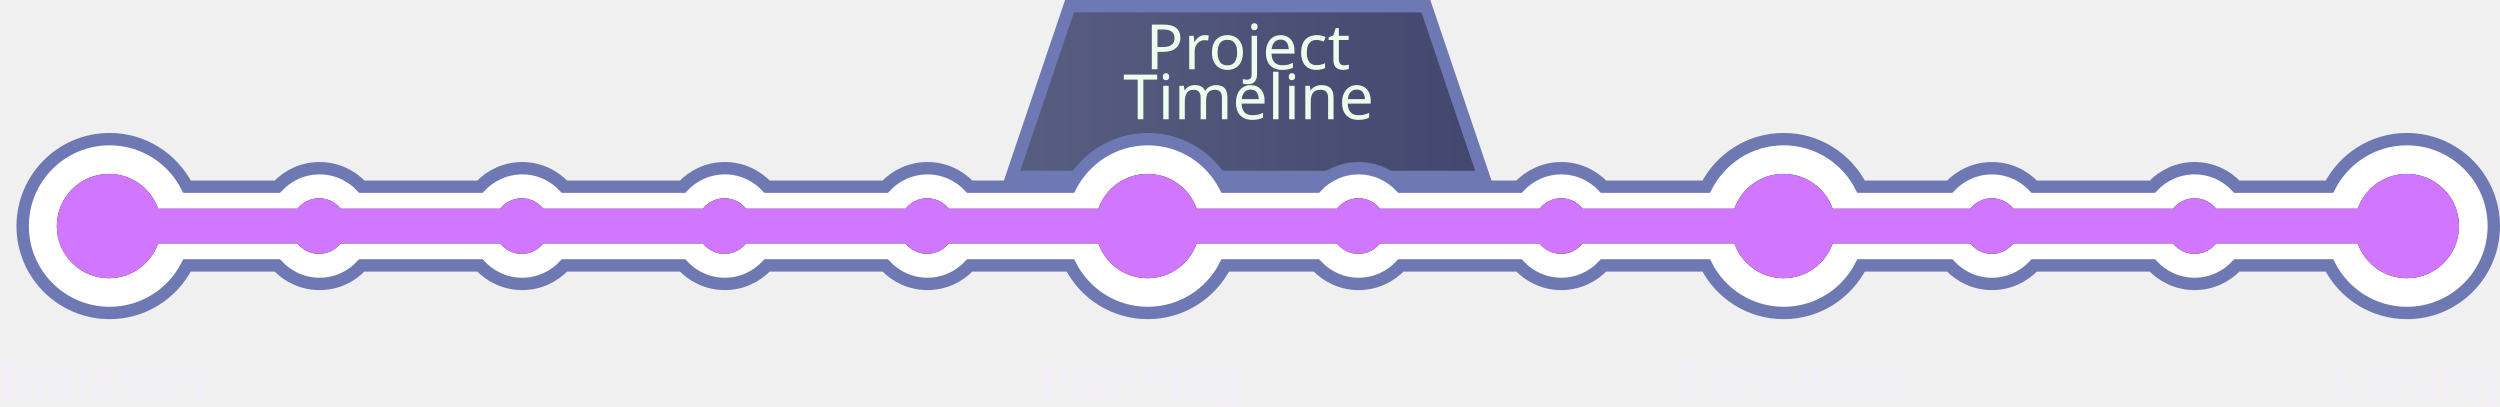
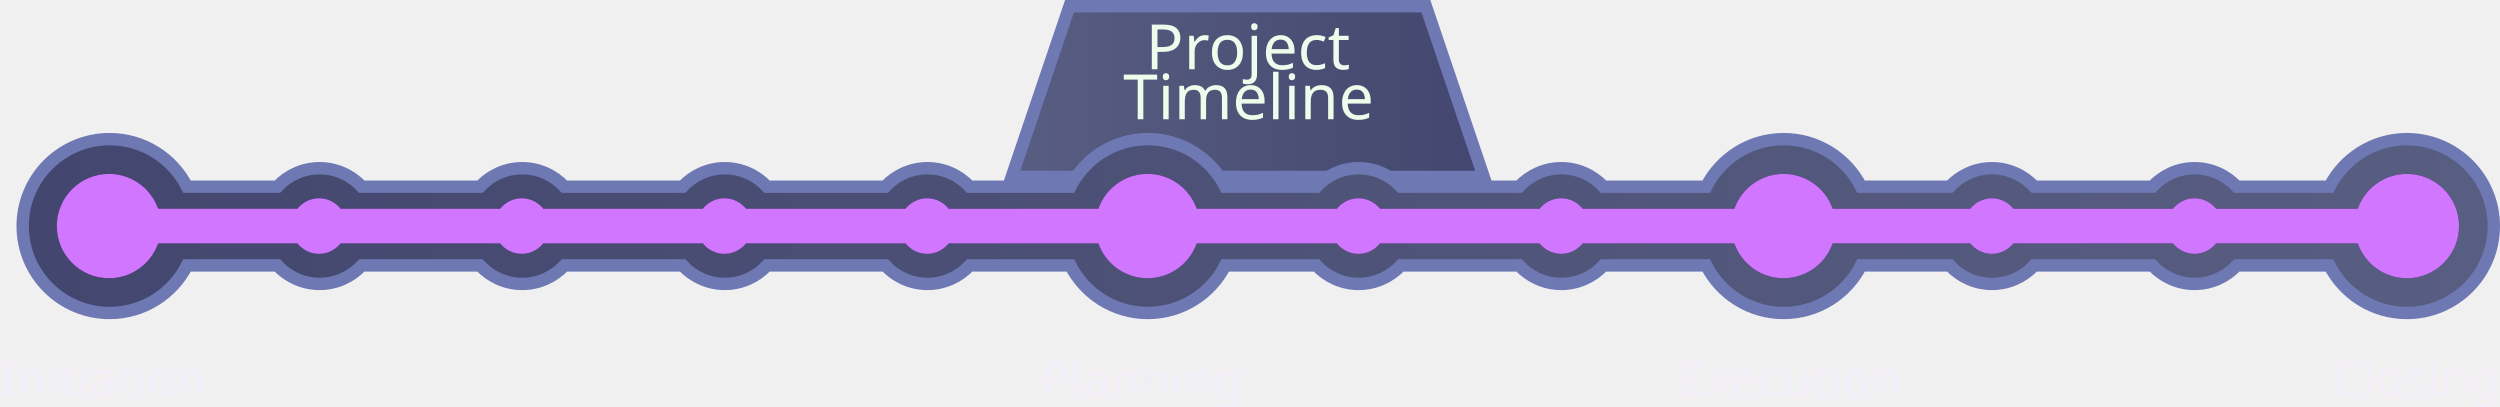
<svg xmlns="http://www.w3.org/2000/svg" xmlns:xlink="http://www.w3.org/1999/xlink" id="Timeline" viewBox="0 0 359.53 58.4">
  <defs>
    <linearGradient id="Timeline_linear-gradient" x1="-563.96" y1="13.17" x2="-496.06" y2="13.17" gradientTransform="translate(-350.57) rotate(-180) scale(1 -1)" gradientUnits="userSpaceOnUse">
      <stop offset="0" stop-color="#43466e" />
      <stop offset="1" stop-color="#585e81" />
    </linearGradient>
    <linearGradient id="Timeline_linear-gradient-2" x1="3.23" y1="32.51" x2="358.64" y2="32.51" gradientTransform="matrix(1,0,0,1,0,0)" xlink:href="#Timeline_linear-gradient" />
    <clipPath id="Timeline_clippath">
      <path d="M346.14,25.01c-3.27,0-6.04,2.09-7.07,5.01h-20.36c-.73-.91-1.85-1.51-3.11-1.51s-2.37.6-3.11,1.51h-22.93c-.73-.91-1.85-1.51-3.11-1.51s-2.37.6-3.11,1.51h-19.78c-1.03-2.92-3.8-5.01-7.07-5.01s-6.04,2.09-7.07,5.01h-21.8c-.73-.91-1.85-1.51-3.11-1.51s-2.37.6-3.11,1.51h-22.93c-.73-.91-1.85-1.51-3.11-1.51s-2.37.6-3.11,1.51h-20.15c-1.03-2.92-3.8-5.01-7.07-5.01s-6.04,2.09-7.07,5.01h-21.52c-.73-.91-1.85-1.51-3.11-1.51s-2.37.6-3.11,1.51h-22.93c-.73-.91-1.85-1.51-3.11-1.51s-2.37.6-3.11,1.51h-22.93c-.73-.91-1.85-1.51-3.11-1.51s-2.37.6-3.11,1.51h-22.93c-.73-.91-1.85-1.51-3.11-1.51s-2.37.6-3.11,1.51h-20.03c-1.03-2.92-3.8-5.01-7.07-5.01-4.14,0-7.5,3.36-7.5,7.5s3.36,7.5,7.5,7.5c3.27,0,6.04-2.09,7.07-5.01h20.03c.73.91,1.85,1.51,3.11,1.51s2.37-.6,3.11-1.51h22.93c.73.91,1.85,1.51,3.11,1.51s2.37-.6,3.11-1.51h22.93c.73.91,1.85,1.51,3.11,1.51s2.37-.6,3.11-1.51h22.93c.73.91,1.85,1.51,3.11,1.51s2.37-.6,3.11-1.51h21.52c1.03,2.92,3.8,5.01,7.07,5.01s6.04-2.09,7.07-5.01h20.15c.73.91,1.85,1.51,3.11,1.51s2.37-.6,3.11-1.51h22.93c.73.91,1.85,1.51,3.11,1.51s2.37-.6,3.11-1.51h21.8c1.03,2.92,3.8,5.01,7.07,5.01s6.04-2.09,7.07-5.01h19.78c.73.91,1.85,1.51,3.11,1.51s2.37-.6,3.11-1.51h22.93c.73.91,1.85,1.51,3.11,1.51s2.37-.6,3.11-1.51h20.36c1.03,2.92,3.8,5.01,7.07,5.01,4.14,0,7.5-3.36,7.5-7.5s-3.36-7.5-7.5-7.5Z" fill="none" stroke-width="0" />
    </clipPath>
  </defs>
  <polygon points="213.38 25.44 205.06 .89 180.64 .89 178.23 .89 153.81 .89 145.49 25.44 213.38 25.44" fill="url(#Timeline_linear-gradient)" stroke="#6e78b3" stroke-miterlimit="10" stroke-width="1.78" />
  <text transform="translate(164.77 9.96)" fill="#edfdeb" font-family="ChangaOne, 'Changa One'" font-size="8.99">
    <tspan x="0" y="0" letter-spacing=".02em">P</tspan>
    <tspan x="5.49" y="0">roject</tspan>
    <tspan x="-3.25" y="7.19">Timeline</tspan>
  </text>
  <path d="M346.14,20.01c-4.86,0-9.07,2.79-11.14,6.84h-13.31c-1.52-1.63-3.68-2.66-6.08-2.66s-4.56,1.03-6.08,2.66h-16.98c-1.52-1.63-3.68-2.66-6.08-2.66s-4.56,1.03-6.08,2.66h-12.74c-2.07-4.06-6.27-6.84-11.14-6.84s-9.07,2.79-11.14,6.84h-14.76c-1.52-1.63-3.68-2.66-6.08-2.66s-4.56,1.03-6.08,2.66h-16.98c-1.52-1.63-3.68-2.66-6.08-2.66s-4.56,1.03-6.08,2.66h-13.1c-2.07-4.06-6.27-6.84-11.14-6.84s-9.07,2.79-11.14,6.84h-14.47c-1.52-1.63-3.68-2.66-6.08-2.66s-4.56,1.03-6.08,2.66h-16.98c-1.52-1.63-3.68-2.66-6.08-2.66s-4.56,1.03-6.08,2.66h-16.98c-1.52-1.63-3.68-2.66-6.08-2.66s-4.56,1.03-6.08,2.66h-16.98c-1.52-1.63-3.68-2.66-6.08-2.66s-4.56,1.03-6.08,2.66h-12.98c-2.07-4.06-6.27-6.84-11.14-6.84-6.9,0-12.5,5.6-12.5,12.5s5.6,12.5,12.5,12.5c4.86,0,9.07-2.78,11.14-6.84h12.98c1.52,1.63,3.68,2.66,6.08,2.66s4.56-1.03,6.08-2.66h16.98c1.52,1.63,3.68,2.66,6.08,2.66s4.56-1.03,6.08-2.66h16.98c1.52,1.63,3.68,2.66,6.08,2.66s4.56-1.03,6.08-2.66h16.98c1.52,1.63,3.68,2.66,6.08,2.66s4.56-1.03,6.08-2.66h14.47c2.07,4.06,6.27,6.84,11.14,6.84s9.07-2.78,11.14-6.84h13.1c1.52,1.63,3.68,2.66,6.08,2.66s4.56-1.03,6.08-2.66h16.98c1.52,1.63,3.68,2.66,6.08,2.66s4.56-1.03,6.08-2.66h14.76c2.07,4.06,6.27,6.84,11.14,6.84s9.07-2.78,11.14-6.84h12.74c1.52,1.63,3.68,2.66,6.08,2.66s4.56-1.03,6.08-2.66h16.98c1.52,1.63,3.68,2.66,6.08,2.66s4.56-1.03,6.08-2.66h13.31c2.07,4.06,6.27,6.84,11.14,6.84,6.9,0,12.5-5.6,12.5-12.5s-5.6-12.5-12.5-12.5Z" fill="#fff" stroke-width="0" />
-   <path d="M346.14,20.01c-4.86,0-9.07,2.79-11.14,6.84h-13.31c-1.52-1.63-3.68-2.66-6.08-2.66s-4.56,1.03-6.08,2.66h-16.98c-1.52-1.63-3.68-2.66-6.08-2.66s-4.56,1.03-6.08,2.66h-12.74c-2.07-4.06-6.27-6.84-11.14-6.84s-9.07,2.79-11.14,6.84h-14.76c-1.52-1.63-3.68-2.66-6.08-2.66s-4.56,1.03-6.08,2.66h-16.98c-1.52-1.63-3.68-2.66-6.08-2.66s-4.56,1.03-6.08,2.66h-13.1c-2.07-4.06-6.27-6.84-11.14-6.84s-9.07,2.79-11.14,6.84h-14.47c-1.52-1.63-3.68-2.66-6.08-2.66s-4.56,1.03-6.08,2.66h-16.98c-1.52-1.63-3.68-2.66-6.08-2.66s-4.56,1.03-6.08,2.66h-16.98c-1.52-1.63-3.68-2.66-6.08-2.66s-4.56,1.03-6.08,2.66h-16.98c-1.52-1.63-3.68-2.66-6.08-2.66s-4.56,1.03-6.08,2.66h-12.98c-2.07-4.06-6.27-6.84-11.14-6.84-6.9,0-12.5,5.6-12.5,12.5s5.6,12.5,12.5,12.5c4.86,0,9.07-2.78,11.14-6.84h12.98c1.52,1.63,3.68,2.66,6.08,2.66s4.56-1.03,6.08-2.66h16.98c1.52,1.63,3.68,2.66,6.08,2.66s4.56-1.03,6.08-2.66h16.98c1.52,1.63,3.68,2.66,6.08,2.66s4.56-1.03,6.08-2.66h16.98c1.52,1.63,3.68,2.66,6.08,2.66s4.56-1.03,6.08-2.66h14.47c2.07,4.06,6.27,6.84,11.14,6.84s9.07-2.78,11.14-6.84h13.1c1.52,1.63,3.68,2.66,6.08,2.66s4.56-1.03,6.08-2.66h16.98c1.52,1.63,3.68,2.66,6.08,2.66s4.56-1.03,6.08-2.66h14.76c2.07,4.06,6.27,6.84,11.14,6.84s9.07-2.78,11.14-6.84h12.74c1.52,1.63,3.68,2.66,6.08,2.66s4.56-1.03,6.08-2.66h16.98c1.52,1.63,3.68,2.66,6.08,2.66s4.56-1.03,6.08-2.66h13.31c2.07,4.06,6.27,6.84,11.14,6.84,6.9,0,12.5-5.6,12.5-12.5s-5.6-12.5-12.5-12.5Z" fill="url(#linear-gradient-2)" stroke="#6e78b3" stroke-miterlimit="10" stroke-width="1.78" />
+   <path d="M346.14,20.01c-4.86,0-9.07,2.79-11.14,6.84h-13.31c-1.52-1.63-3.68-2.66-6.08-2.66s-4.56,1.03-6.08,2.66h-16.98c-1.52-1.63-3.68-2.66-6.08-2.66s-4.56,1.03-6.08,2.66h-12.74c-2.07-4.06-6.27-6.84-11.14-6.84s-9.07,2.79-11.14,6.84h-14.76c-1.52-1.63-3.68-2.66-6.08-2.66s-4.56,1.03-6.08,2.66h-16.98c-1.52-1.63-3.68-2.66-6.08-2.66s-4.56,1.03-6.08,2.66h-13.1c-2.07-4.06-6.27-6.84-11.14-6.84s-9.07,2.79-11.14,6.84h-14.47c-1.52-1.63-3.68-2.66-6.08-2.66s-4.56,1.03-6.08,2.66h-16.98c-1.52-1.63-3.68-2.66-6.08-2.66s-4.56,1.03-6.08,2.66h-16.98c-1.52-1.63-3.68-2.66-6.08-2.66s-4.56,1.03-6.08,2.66h-16.98c-1.52-1.63-3.68-2.66-6.08-2.66s-4.56,1.03-6.08,2.66h-12.98c-2.07-4.06-6.27-6.84-11.14-6.84-6.9,0-12.5,5.6-12.5,12.5s5.6,12.5,12.5,12.5c4.86,0,9.07-2.78,11.14-6.84h12.98c1.52,1.63,3.68,2.66,6.08,2.66s4.56-1.03,6.08-2.66h16.98c1.52,1.63,3.68,2.66,6.08,2.66s4.56-1.03,6.08-2.66h16.98c1.52,1.63,3.68,2.66,6.08,2.66s4.56-1.03,6.08-2.66h16.98c1.52,1.63,3.68,2.66,6.08,2.66s4.56-1.03,6.08-2.66h14.47c2.07,4.06,6.27,6.84,11.14,6.84s9.07-2.78,11.14-6.84h13.1c1.52,1.63,3.68,2.66,6.08,2.66s4.56-1.03,6.08-2.66h16.98c1.52,1.63,3.68,2.66,6.08,2.66s4.56-1.03,6.08-2.66h14.76c2.07,4.06,6.27,6.84,11.14,6.84s9.07-2.78,11.14-6.84h12.74c1.52,1.63,3.68,2.66,6.08,2.66s4.56-1.03,6.08-2.66h16.98c1.52,1.63,3.68,2.66,6.08,2.66s4.56-1.03,6.08-2.66h13.31c2.07,4.06,6.27,6.84,11.14,6.84,6.9,0,12.5-5.6,12.5-12.5s-5.6-12.5-12.5-12.5Z" fill="url(#Timeline_linear-gradient-2)" stroke="#6e78b3" stroke-miterlimit="10" stroke-width="1.78" />
  <path d="M346.14,25.01c-3.27,0-6.04,2.09-7.07,5.01h-20.36c-.73-.91-1.85-1.51-3.11-1.51s-2.37.6-3.11,1.51h-22.93c-.73-.91-1.85-1.51-3.11-1.51s-2.37.6-3.11,1.51h-19.78c-1.03-2.92-3.8-5.01-7.07-5.01s-6.04,2.09-7.07,5.01h-21.8c-.73-.91-1.85-1.51-3.11-1.51s-2.37.6-3.11,1.51h-22.93c-.73-.91-1.85-1.51-3.11-1.51s-2.37.6-3.11,1.51h-20.15c-1.03-2.92-3.8-5.01-7.07-5.01s-6.04,2.09-7.07,5.01h-21.52c-.73-.91-1.85-1.51-3.11-1.51s-2.37.6-3.11,1.51h-22.93c-.73-.91-1.85-1.51-3.11-1.51s-2.37.6-3.11,1.51h-22.93c-.73-.91-1.85-1.51-3.11-1.51s-2.37.6-3.11,1.51h-22.93c-.73-.91-1.85-1.51-3.11-1.51s-2.37.6-3.11,1.51h-20.03c-1.03-2.92-3.8-5.01-7.07-5.01-4.14,0-7.5,3.36-7.5,7.5s3.36,7.5,7.5,7.5c3.27,0,6.04-2.09,7.07-5.01h20.03c.73.91,1.85,1.51,3.11,1.51s2.37-.6,3.11-1.51h22.93c.73.91,1.85,1.51,3.11,1.51s2.37-.6,3.11-1.51h22.93c.73.91,1.85,1.51,3.11,1.51s2.37-.6,3.11-1.51h22.93c.73.91,1.85,1.51,3.11,1.51s2.37-.6,3.11-1.51h21.52c1.03,2.92,3.8,5.01,7.07,5.01s6.04-2.09,7.07-5.01h20.15c.73.91,1.85,1.51,3.11,1.51s2.37-.6,3.11-1.51h22.93c.73.91,1.85,1.51,3.11,1.51s2.37-.6,3.11-1.51h21.8c1.03,2.92,3.8,5.01,7.07,5.01s6.04-2.09,7.07-5.01h19.78c.73.91,1.85,1.51,3.11,1.51s2.37-.6,3.11-1.51h22.93c.73.91,1.85,1.51,3.11,1.51s2.37-.6,3.11-1.51h20.36c1.03,2.92,3.8,5.01,7.07,5.01,4.14,0,7.5-3.36,7.5-7.5s-3.36-7.5-7.5-7.5Z" fill="#282844" stroke-width="0" />
  <text transform="translate(0 57.03)" fill="#f3edf7" font-family="ChangaOne, 'Changa One'" font-size="7">
    <tspan x="0" y="0">Initiation</tspan>
  </text>
  <text transform="translate(149.71 57.14)" fill="#f3edf7" font-family="ChangaOne, 'Changa One'" font-size="7">
    <tspan x="0" y="0">Planning</tspan>
  </text>
  <text transform="translate(241.42 57.03)" fill="#f3edf7" font-family="ChangaOne, 'Changa One'" font-size="7">
    <tspan x="0" y="0">Execution</tspan>
  </text>
  <text transform="translate(335.33 57.03)" fill="#f3edf7" font-family="ChangaOne, 'Changa One'" font-size="7">
    <tspan x="0" y="0">Closing</tspan>
  </text>
  <g id="Loading">
    <g clip-path="url(#Timeline_clippath)">
-       <path id="Timeline_progress-bar-track" d="M8.23,32.52h345.4s-345.4,0-345.4,0Z" fill="#fff" opacity="0" stroke-width="0" />
+       <path id="Timeline_progress-bar-track" d="M8.23,32.51h349.33s-349.33,0-349.33,0Z" fill="#fff" opacity="0" stroke-width="0" />
      <rect id="Timeline_progress-bar" x="3.23" y="23.63" width="350.41" height="17.76" fill="#d076ff" stroke-width="0" />
    </g>
  </g>
</svg>
